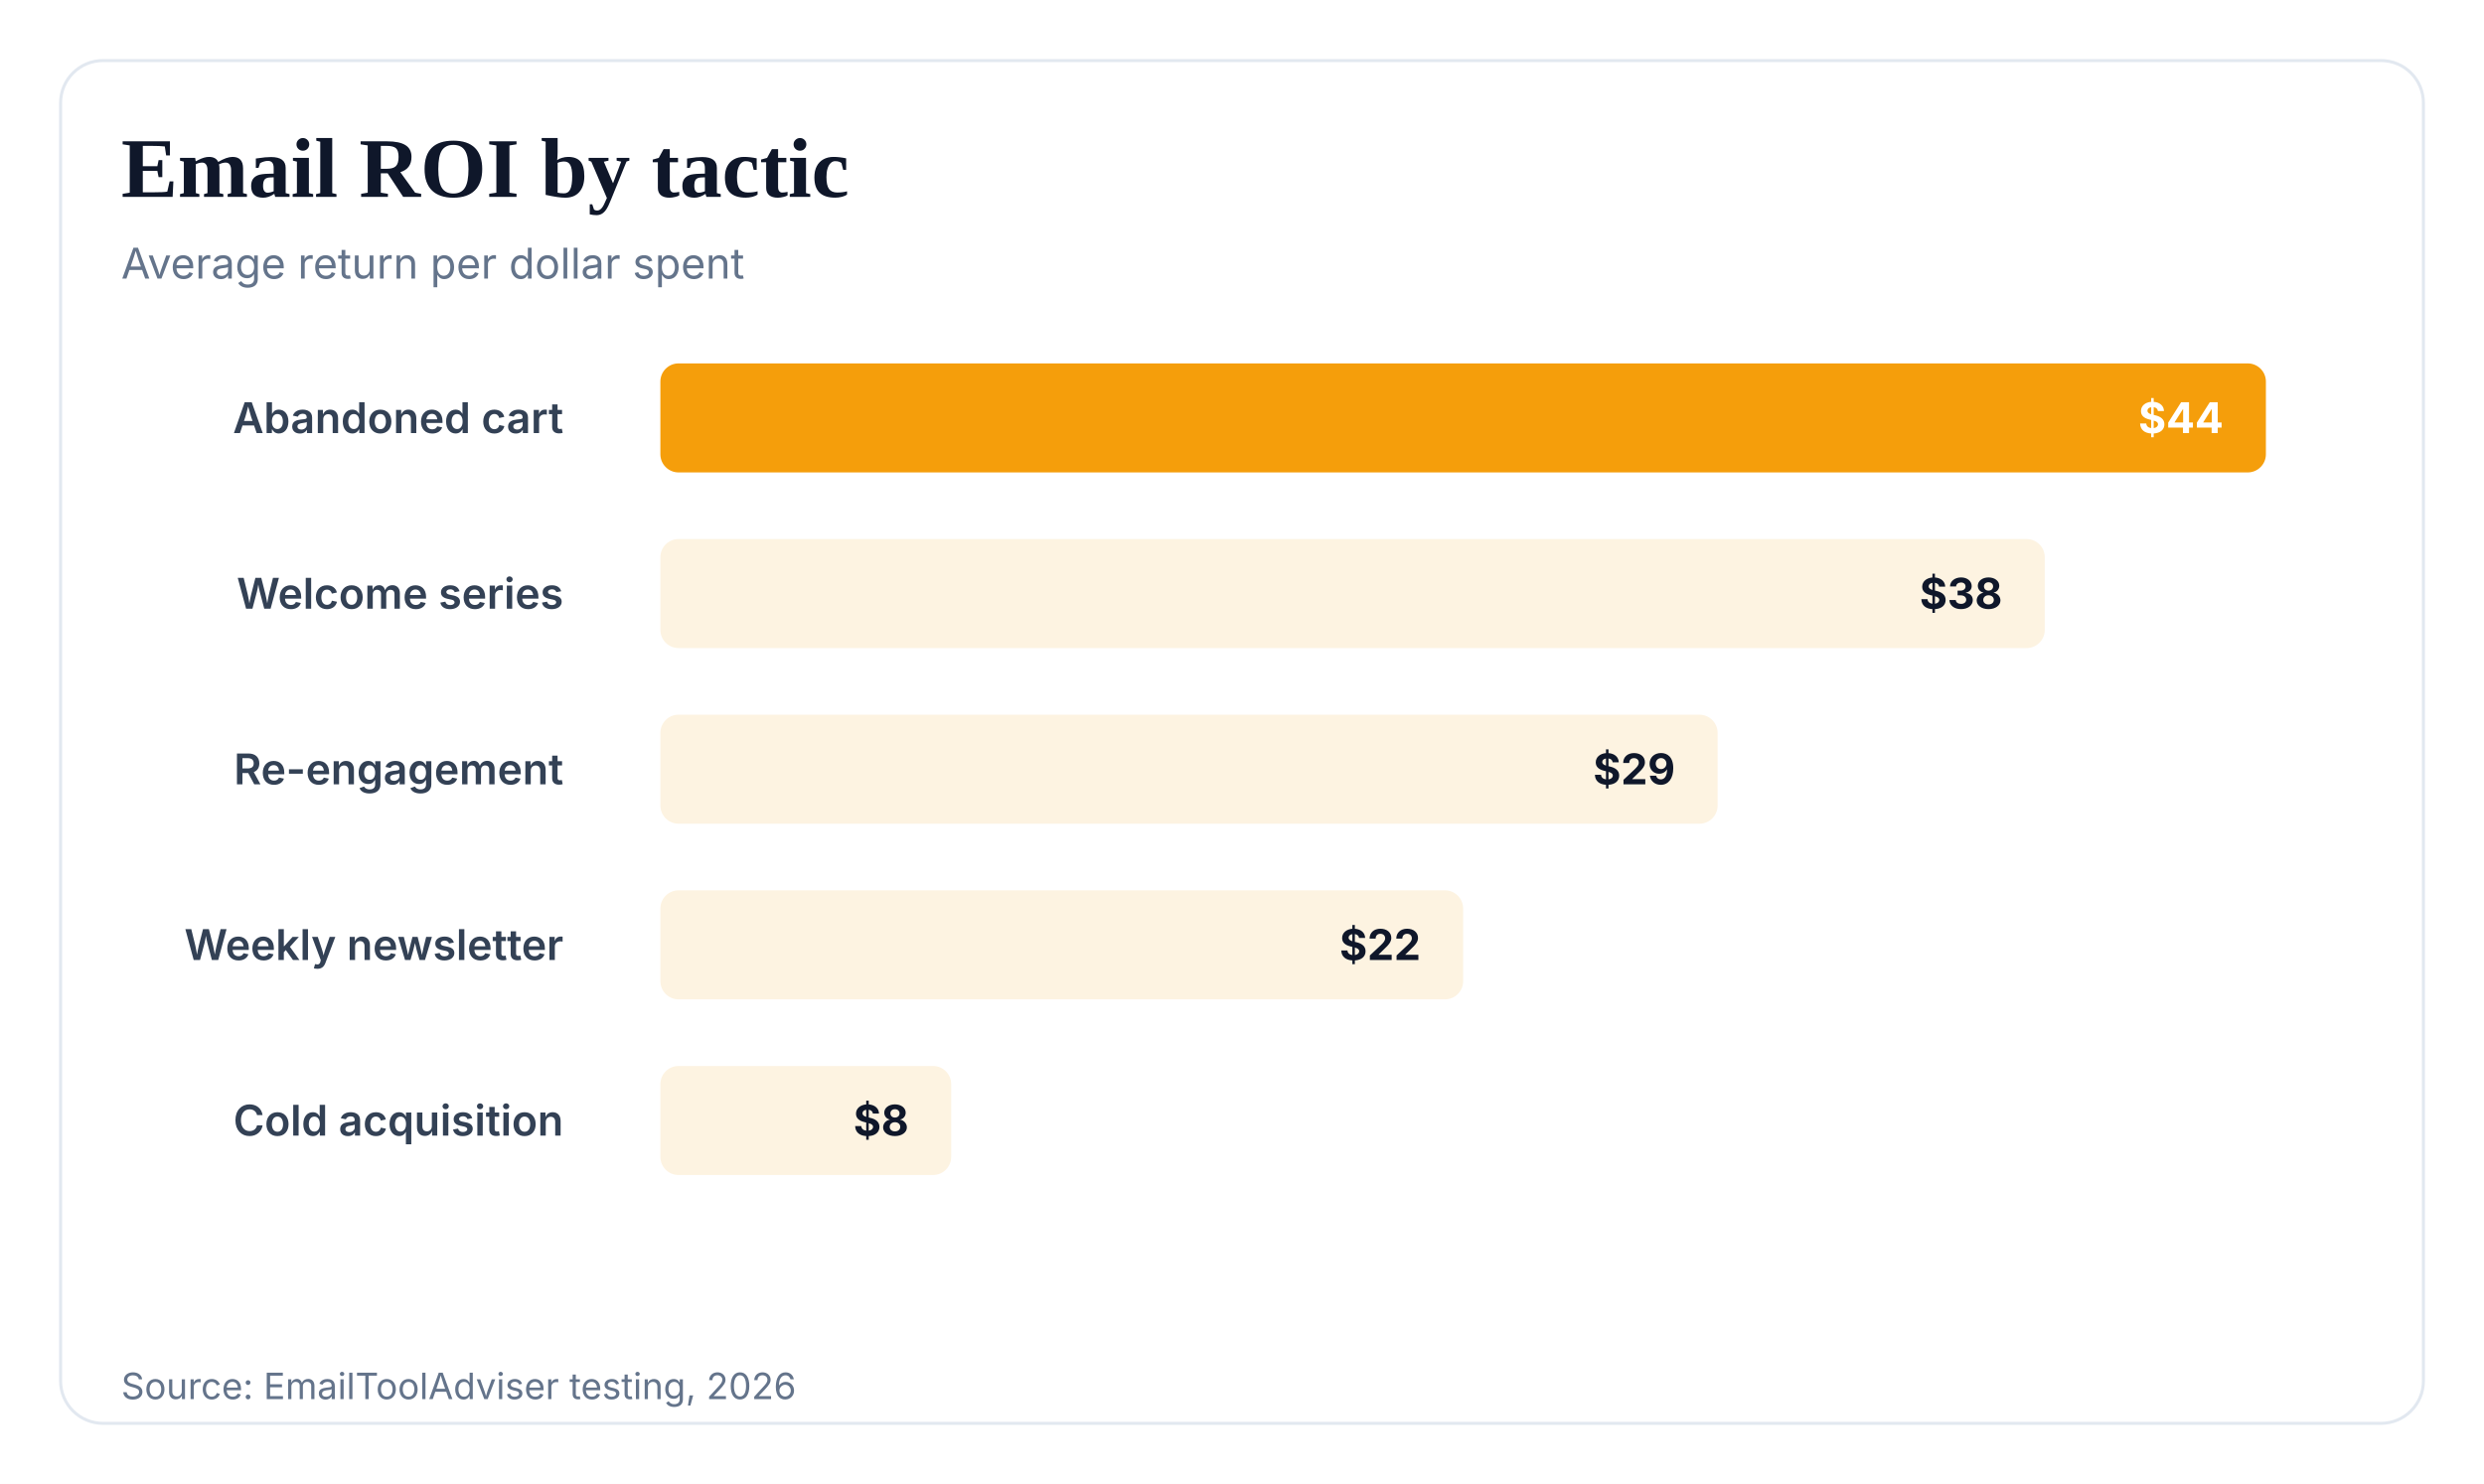
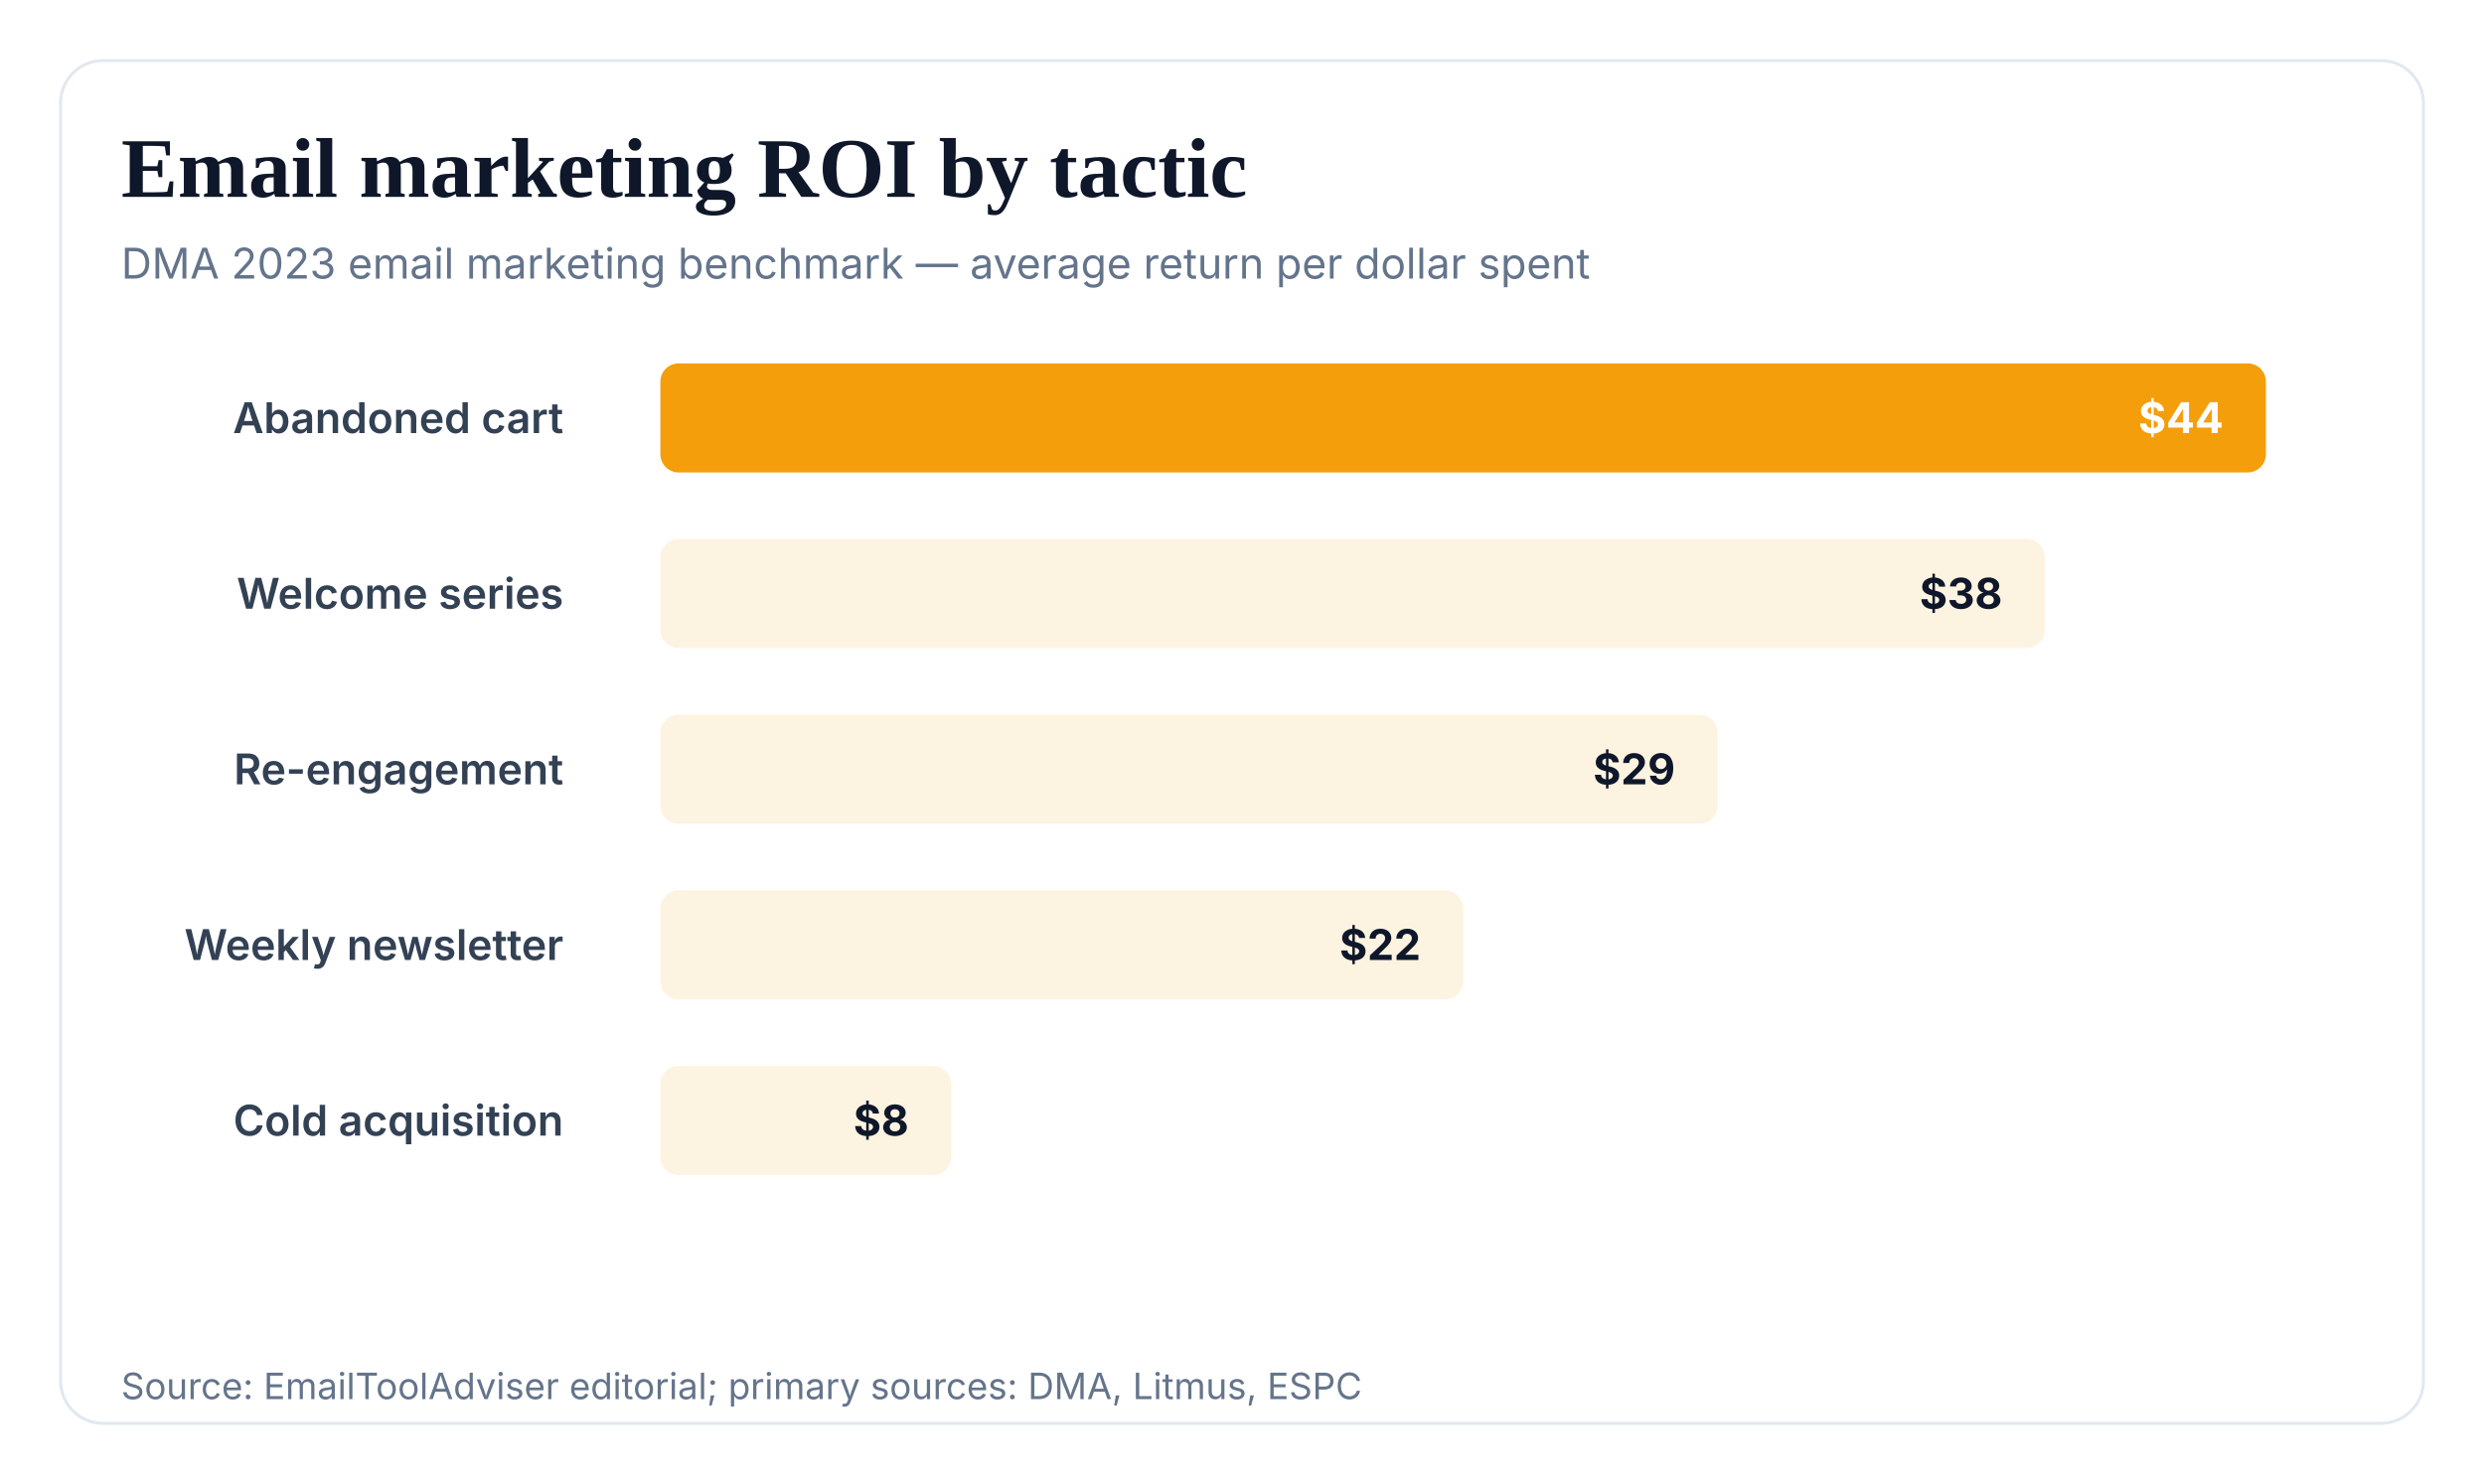
<svg xmlns="http://www.w3.org/2000/svg" viewBox="0 0 820 490" preserveAspectRatio="xMinYMin meet" role="img" style="width:100%;height:auto;">
  <style>
  .serif  { font-family: Georgia, 'Times New Roman', 'Playfair Display', serif; font-weight: 800; }
  .sans   { font-family: system-ui, -apple-system, BlinkMacSystemFont, 'Segoe UI', sans-serif; }
  .label  { font-family: system-ui, sans-serif; font-weight: 700; text-transform: uppercase; letter-spacing: 0.08em; }
</style>
  <rect width="820" height="490" fill="#ffffff" />
  <rect x="20" y="20" rx="14" ry="14" width="780" height="450" fill="#ffffff" stroke="#e2e8f0" stroke-width="1" />
-   <text x="40" y="65" class="serif" font-size="28" fill="#0f172a">Email ROI by tactic</text>
-   <text x="40" y="92" class="sans" font-size="14" fill="#64748b">Average return per dollar spent</text>
+   <text x="40" y="65" class="serif" font-size="28" fill="#0f172a">Email marketing ROI by tactic</text>
+   <text x="40" y="92" class="sans" font-size="14" fill="#64748b">DMA 2023 email marketing benchmark — average return per dollar spent</text>
  <text x="186" y="143" class="sans" font-size="14" fill="#334155" text-anchor="end" font-weight="600">Abandoned cart</text>
  <rect x="218" y="120" rx="6" ry="6" width="530" height="36" fill="#f59e0b" />
  <text x="734" y="143" class="sans" font-size="14" fill="#ffffff" text-anchor="end" font-weight="700">$44</text>
  <text x="186" y="201" class="sans" font-size="14" fill="#334155" text-anchor="end" font-weight="600">Welcome series</text>
  <rect x="218" y="178" rx="6" ry="6" width="457" height="36" fill="#fdf3e1" />
  <text x="661" y="201" class="sans" font-size="14" fill="#0f172a" text-anchor="end" font-weight="700">$38</text>
  <text x="186" y="259" class="sans" font-size="14" fill="#334155" text-anchor="end" font-weight="600">Re-engagement</text>
  <rect x="218" y="236" rx="6" ry="6" width="349" height="36" fill="#fdf3e1" />
  <text x="553" y="259" class="sans" font-size="14" fill="#0f172a" text-anchor="end" font-weight="700">$29</text>
  <text x="186" y="317" class="sans" font-size="14" fill="#334155" text-anchor="end" font-weight="600">Weekly newsletter</text>
  <rect x="218" y="294" rx="6" ry="6" width="265" height="36" fill="#fdf3e1" />
  <text x="469" y="317" class="sans" font-size="14" fill="#0f172a" text-anchor="end" font-weight="700">$22</text>
  <text x="186" y="375" class="sans" font-size="14" fill="#334155" text-anchor="end" font-weight="600">Cold acquisition</text>
  <rect x="218" y="352" rx="6" ry="6" width="96" height="36" fill="#fdf3e1" />
  <text x="300" y="375" class="sans" font-size="14" fill="#0f172a" text-anchor="end" font-weight="700">$8</text>
-   <text x="40" y="462" class="sans" font-size="12" fill="#64748b">Source: EmailToolAdviser testing, 2026</text>
+   <text x="40" y="462" class="sans" font-size="12" fill="#64748b">Source: EmailToolAdviser editorial; primary sources: DMA, Litmus, ESPC</text>
</svg>
